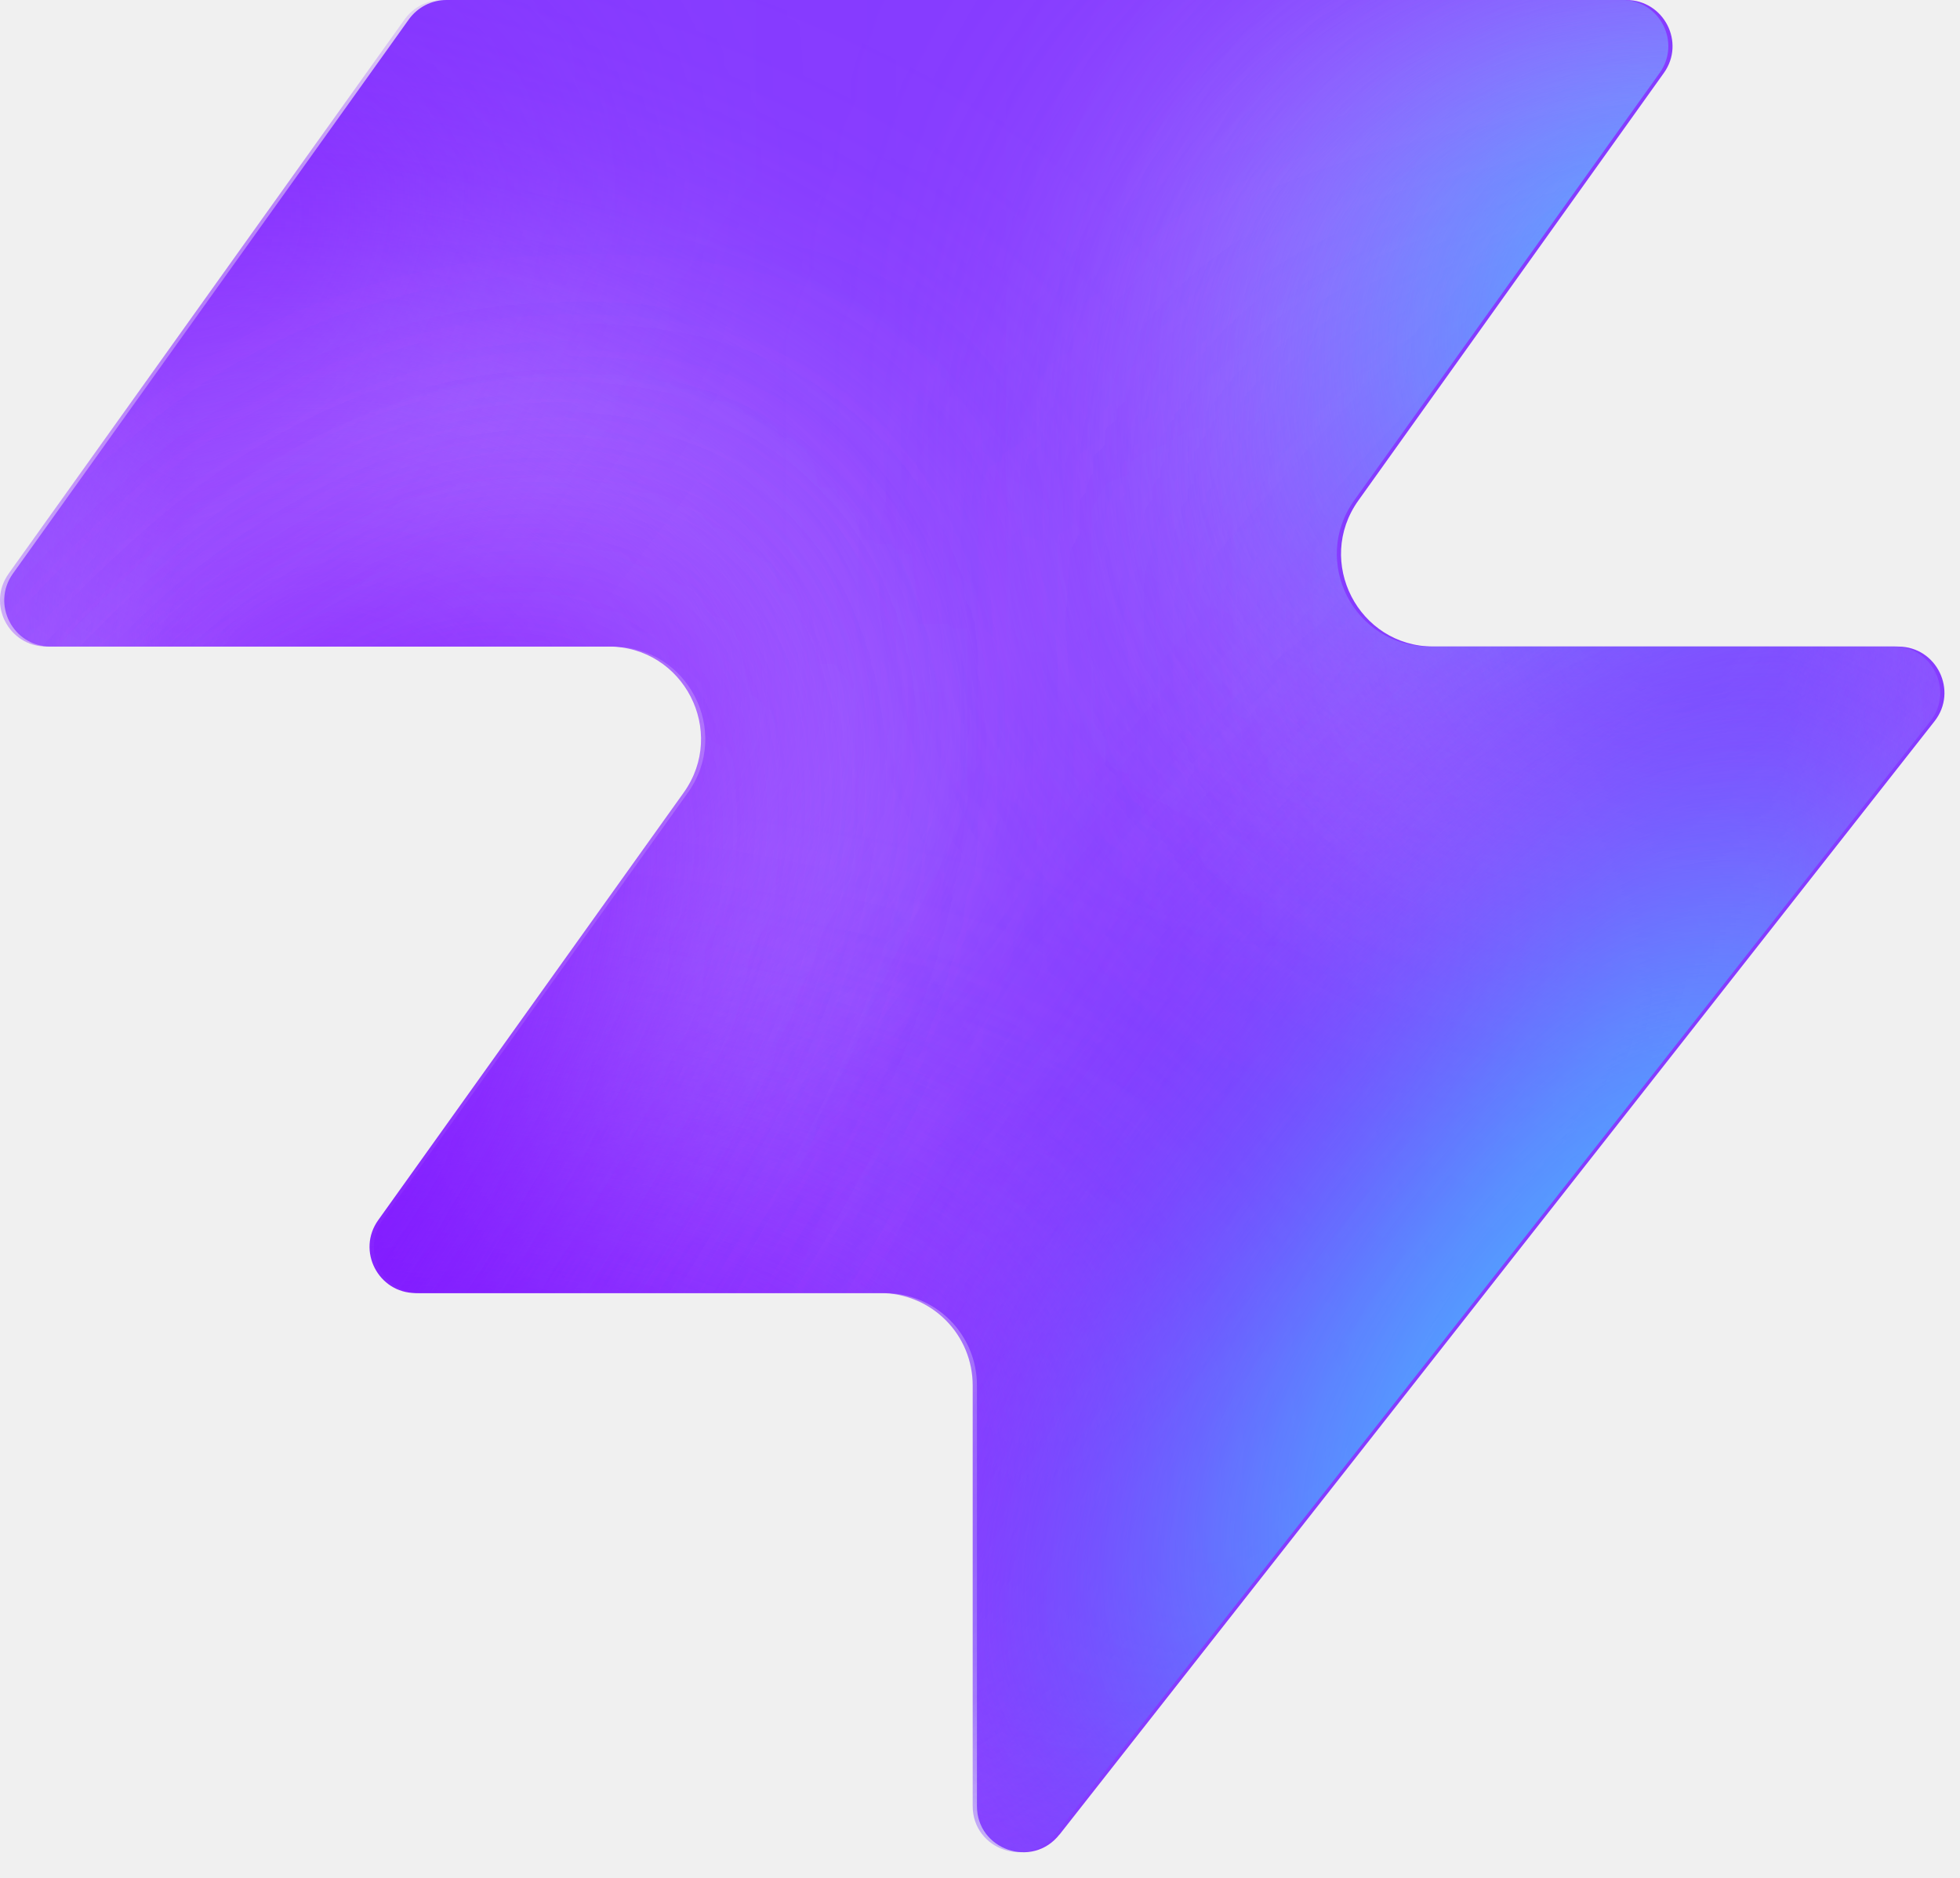
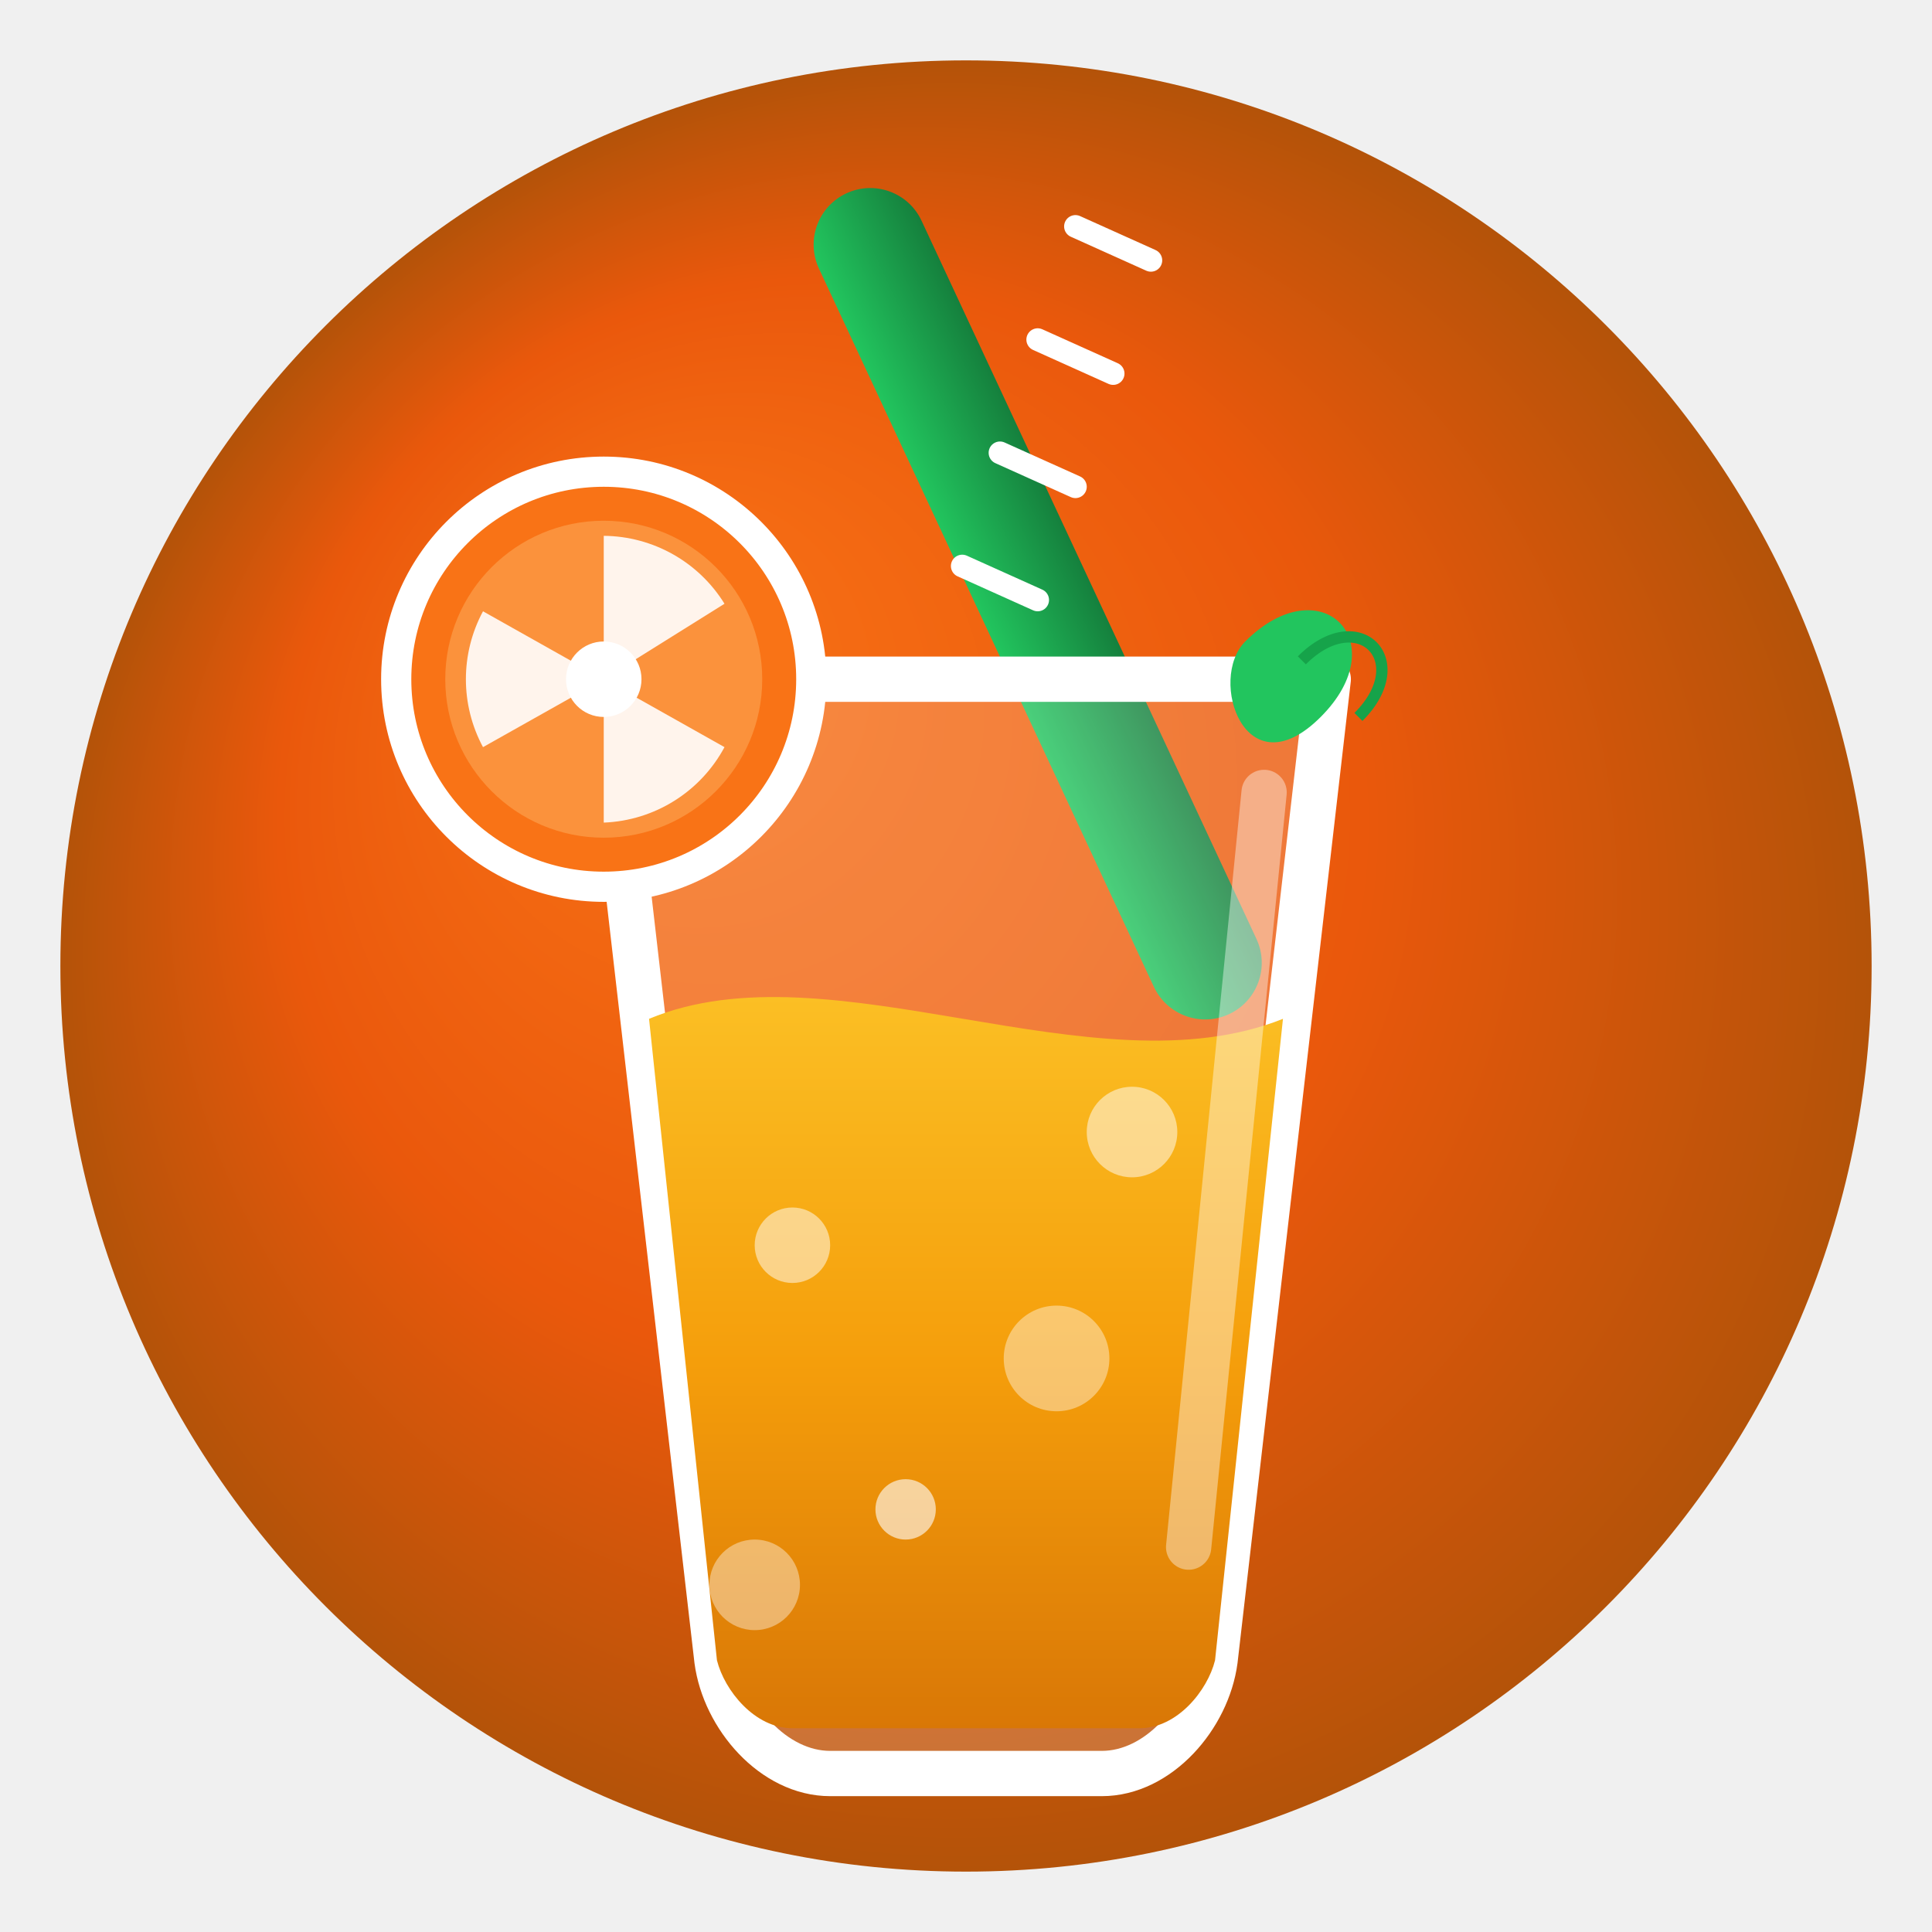
- <svg xmlns="http://www.w3.org/2000/svg" width="48" height="46" fill="none" viewBox="0 0 48 46">
-   <path fill="#863bff" d="M25.946 44.938c-.664.845-2.021.375-2.021-.698V33.937a2.26 2.26 0 0 0-2.262-2.262H10.287c-.92 0-1.456-1.04-.92-1.788l7.48-10.471c1.07-1.497 0-3.578-1.842-3.578H1.237c-.92 0-1.456-1.04-.92-1.788L10.013.474c.214-.297.556-.474.92-.474h28.894c.92 0 1.456 1.04.92 1.788l-7.48 10.471c-1.07 1.498 0 3.579 1.842 3.579h11.377c.943 0 1.473 1.088.89 1.83L25.947 44.94z" style="fill:#863bff;fill:color(display-p3 .525 .23 1);fill-opacity:1" />
-   <mask id="a" width="48" height="46" x="0" y="0" maskUnits="userSpaceOnUse" style="mask-type:alpha">
-     <path fill="#000" d="M25.842 44.938c-.664.844-2.021.375-2.021-.698V33.937a2.26 2.26 0 0 0-2.262-2.262H10.183c-.92 0-1.456-1.04-.92-1.788l7.48-10.471c1.07-1.498 0-3.579-1.842-3.579H1.133c-.92 0-1.456-1.04-.92-1.787L9.91.473c.214-.297.556-.474.92-.474h28.894c.92 0 1.456 1.04.92 1.788l-7.48 10.471c-1.07 1.498 0 3.578 1.842 3.578h11.377c.943 0 1.473 1.088.89 1.832L25.843 44.94z" style="fill:#000;fill-opacity:1" />
-   </mask>
-   <g mask="url(#a)">
-     <g filter="url(#b)">
-       <ellipse cx="5.508" cy="14.704" fill="#ede6ff" rx="5.508" ry="14.704" style="fill:#ede6ff;fill:color(display-p3 .927 .903 1);fill-opacity:1" transform="matrix(.00324 1 1 -.00324 -4.47 31.516)" />
-     </g>
-     <g filter="url(#c)">
-       <ellipse cx="10.399" cy="29.851" fill="#ede6ff" rx="10.399" ry="29.851" style="fill:#ede6ff;fill:color(display-p3 .927 .903 1);fill-opacity:1" transform="matrix(.00324 1 1 -.00324 -39.328 7.883)" />
-     </g>
-     <g filter="url(#d)">
-       <ellipse cx="5.508" cy="30.487" fill="#7e14ff" rx="5.508" ry="30.487" style="fill:#7e14ff;fill:color(display-p3 .492 .077 1);fill-opacity:1" transform="rotate(89.814 -25.913 -14.639)scale(1 -1)" />
-     </g>
-     <g filter="url(#e)">
-       <ellipse cx="5.508" cy="30.599" fill="#7e14ff" rx="5.508" ry="30.599" style="fill:#7e14ff;fill:color(display-p3 .492 .077 1);fill-opacity:1" transform="rotate(89.814 -32.644 -3.334)scale(1 -1)" />
-     </g>
-     <g filter="url(#f)">
-       <ellipse cx="5.508" cy="30.599" fill="#7e14ff" rx="5.508" ry="30.599" style="fill:#7e14ff;fill:color(display-p3 .492 .077 1);fill-opacity:1" transform="matrix(.00324 1 1 -.00324 -34.34 30.47)" />
-     </g>
-     <g filter="url(#g)">
-       <ellipse cx="14.072" cy="22.078" fill="#ede6ff" rx="14.072" ry="22.078" style="fill:#ede6ff;fill:color(display-p3 .927 .903 1);fill-opacity:1" transform="rotate(93.35 24.506 48.493)scale(-1 1)" />
-     </g>
-     <g filter="url(#h)">
-       <ellipse cx="3.47" cy="21.501" fill="#7e14ff" rx="3.47" ry="21.501" style="fill:#7e14ff;fill:color(display-p3 .492 .077 1);fill-opacity:1" transform="rotate(89.009 28.708 47.59)scale(-1 1)" />
-     </g>
-     <g filter="url(#i)">
-       <ellipse cx="3.47" cy="21.501" fill="#7e14ff" rx="3.47" ry="21.501" style="fill:#7e14ff;fill:color(display-p3 .492 .077 1);fill-opacity:1" transform="rotate(89.009 28.708 47.59)scale(-1 1)" />
-     </g>
-     <g filter="url(#j)">
-       <ellipse cx=".387" cy="8.972" fill="#7e14ff" rx="4.407" ry="29.108" style="fill:#7e14ff;fill:color(display-p3 .492 .077 1);fill-opacity:1" transform="rotate(39.51 .387 8.972)" />
-     </g>
-     <g filter="url(#k)">
-       <ellipse cx="47.523" cy="-6.092" fill="#7e14ff" rx="4.407" ry="29.108" style="fill:#7e14ff;fill:color(display-p3 .492 .077 1);fill-opacity:1" transform="rotate(37.892 47.523 -6.092)" />
-     </g>
-     <g filter="url(#l)">
-       <ellipse cx="41.412" cy="6.333" fill="#47bfff" rx="5.971" ry="9.665" style="fill:#47bfff;fill:color(display-p3 .28 .748 1);fill-opacity:1" transform="rotate(37.892 41.412 6.333)" />
-     </g>
-     <g filter="url(#m)">
-       <ellipse cx="-1.879" cy="38.332" fill="#7e14ff" rx="4.407" ry="29.108" style="fill:#7e14ff;fill:color(display-p3 .492 .077 1);fill-opacity:1" transform="rotate(37.892 -1.88 38.332)" />
-     </g>
-     <g filter="url(#n)">
-       <ellipse cx="-1.879" cy="38.332" fill="#7e14ff" rx="4.407" ry="29.108" style="fill:#7e14ff;fill:color(display-p3 .492 .077 1);fill-opacity:1" transform="rotate(37.892 -1.88 38.332)" />
-     </g>
-     <g filter="url(#o)">
-       <ellipse cx="35.651" cy="29.907" fill="#7e14ff" rx="4.407" ry="29.108" style="fill:#7e14ff;fill:color(display-p3 .492 .077 1);fill-opacity:1" transform="rotate(37.892 35.651 29.907)" />
-     </g>
-     <g filter="url(#p)">
-       <ellipse cx="38.418" cy="32.4" fill="#47bfff" rx="5.971" ry="15.297" style="fill:#47bfff;fill:color(display-p3 .28 .748 1);fill-opacity:1" transform="rotate(37.892 38.418 32.4)" />
-     </g>
-   </g>
+ <svg xmlns="http://www.w3.org/2000/svg" viewBox="0 0 512 512" width="100%" height="100%">
  <defs>
-     <filter id="b" width="60.045" height="41.654" x="-19.77" y="16.149" color-interpolation-filters="sRGB" filterUnits="userSpaceOnUse">
-       <feFlood flood-opacity="0" result="BackgroundImageFix" />
-       <feBlend in="SourceGraphic" in2="BackgroundImageFix" result="shape" />
-       <feGaussianBlur result="effect1_foregroundBlur_2002_17158" stdDeviation="7.659" />
-     </filter>
-     <filter id="c" width="90.34" height="51.437" x="-54.613" y="-7.533" color-interpolation-filters="sRGB" filterUnits="userSpaceOnUse">
-       <feFlood flood-opacity="0" result="BackgroundImageFix" />
-       <feBlend in="SourceGraphic" in2="BackgroundImageFix" result="shape" />
-       <feGaussianBlur result="effect1_foregroundBlur_2002_17158" stdDeviation="7.659" />
-     </filter>
-     <filter id="d" width="79.355" height="29.4" x="-49.64" y="2.03" color-interpolation-filters="sRGB" filterUnits="userSpaceOnUse">
-       <feFlood flood-opacity="0" result="BackgroundImageFix" />
-       <feBlend in="SourceGraphic" in2="BackgroundImageFix" result="shape" />
-       <feGaussianBlur result="effect1_foregroundBlur_2002_17158" stdDeviation="4.596" />
-     </filter>
-     <filter id="e" width="79.579" height="29.4" x="-45.045" y="20.029" color-interpolation-filters="sRGB" filterUnits="userSpaceOnUse">
-       <feFlood flood-opacity="0" result="BackgroundImageFix" />
-       <feBlend in="SourceGraphic" in2="BackgroundImageFix" result="shape" />
-       <feGaussianBlur result="effect1_foregroundBlur_2002_17158" stdDeviation="4.596" />
-     </filter>
-     <filter id="f" width="79.579" height="29.4" x="-43.513" y="21.178" color-interpolation-filters="sRGB" filterUnits="userSpaceOnUse">
-       <feFlood flood-opacity="0" result="BackgroundImageFix" />
-       <feBlend in="SourceGraphic" in2="BackgroundImageFix" result="shape" />
-       <feGaussianBlur result="effect1_foregroundBlur_2002_17158" stdDeviation="4.596" />
-     </filter>
-     <filter id="g" width="74.749" height="58.852" x="15.756" y="-17.901" color-interpolation-filters="sRGB" filterUnits="userSpaceOnUse">
-       <feFlood flood-opacity="0" result="BackgroundImageFix" />
-       <feBlend in="SourceGraphic" in2="BackgroundImageFix" result="shape" />
-       <feGaussianBlur result="effect1_foregroundBlur_2002_17158" stdDeviation="7.659" />
-     </filter>
-     <filter id="h" width="61.377" height="25.362" x="23.548" y="2.284" color-interpolation-filters="sRGB" filterUnits="userSpaceOnUse">
-       <feFlood flood-opacity="0" result="BackgroundImageFix" />
-       <feBlend in="SourceGraphic" in2="BackgroundImageFix" result="shape" />
-       <feGaussianBlur result="effect1_foregroundBlur_2002_17158" stdDeviation="4.596" />
-     </filter>
-     <filter id="i" width="61.377" height="25.362" x="23.548" y="2.284" color-interpolation-filters="sRGB" filterUnits="userSpaceOnUse">
-       <feFlood flood-opacity="0" result="BackgroundImageFix" />
-       <feBlend in="SourceGraphic" in2="BackgroundImageFix" result="shape" />
-       <feGaussianBlur result="effect1_foregroundBlur_2002_17158" stdDeviation="4.596" />
-     </filter>
-     <filter id="j" width="56.045" height="63.649" x="-27.636" y="-22.853" color-interpolation-filters="sRGB" filterUnits="userSpaceOnUse">
-       <feFlood flood-opacity="0" result="BackgroundImageFix" />
-       <feBlend in="SourceGraphic" in2="BackgroundImageFix" result="shape" />
-       <feGaussianBlur result="effect1_foregroundBlur_2002_17158" stdDeviation="4.596" />
-     </filter>
-     <filter id="k" width="54.814" height="64.646" x="20.116" y="-38.415" color-interpolation-filters="sRGB" filterUnits="userSpaceOnUse">
-       <feFlood flood-opacity="0" result="BackgroundImageFix" />
-       <feBlend in="SourceGraphic" in2="BackgroundImageFix" result="shape" />
-       <feGaussianBlur result="effect1_foregroundBlur_2002_17158" stdDeviation="4.596" />
-     </filter>
-     <filter id="l" width="33.541" height="35.313" x="24.641" y="-11.323" color-interpolation-filters="sRGB" filterUnits="userSpaceOnUse">
-       <feFlood flood-opacity="0" result="BackgroundImageFix" />
-       <feBlend in="SourceGraphic" in2="BackgroundImageFix" result="shape" />
-       <feGaussianBlur result="effect1_foregroundBlur_2002_17158" stdDeviation="4.596" />
-     </filter>
-     <filter id="m" width="54.814" height="64.646" x="-29.286" y="6.009" color-interpolation-filters="sRGB" filterUnits="userSpaceOnUse">
-       <feFlood flood-opacity="0" result="BackgroundImageFix" />
-       <feBlend in="SourceGraphic" in2="BackgroundImageFix" result="shape" />
-       <feGaussianBlur result="effect1_foregroundBlur_2002_17158" stdDeviation="4.596" />
-     </filter>
-     <filter id="n" width="54.814" height="64.646" x="-29.286" y="6.009" color-interpolation-filters="sRGB" filterUnits="userSpaceOnUse">
-       <feFlood flood-opacity="0" result="BackgroundImageFix" />
-       <feBlend in="SourceGraphic" in2="BackgroundImageFix" result="shape" />
-       <feGaussianBlur result="effect1_foregroundBlur_2002_17158" stdDeviation="4.596" />
-     </filter>
-     <filter id="o" width="54.814" height="64.646" x="8.244" y="-2.416" color-interpolation-filters="sRGB" filterUnits="userSpaceOnUse">
-       <feFlood flood-opacity="0" result="BackgroundImageFix" />
-       <feBlend in="SourceGraphic" in2="BackgroundImageFix" result="shape" />
-       <feGaussianBlur result="effect1_foregroundBlur_2002_17158" stdDeviation="4.596" />
-     </filter>
-     <filter id="p" width="39.409" height="43.623" x="18.713" y="10.588" color-interpolation-filters="sRGB" filterUnits="userSpaceOnUse">
-       <feFlood flood-opacity="0" result="BackgroundImageFix" />
-       <feBlend in="SourceGraphic" in2="BackgroundImageFix" result="shape" />
-       <feGaussianBlur result="effect1_foregroundBlur_2002_17158" stdDeviation="4.596" />
-     </filter>
+     <radialGradient id="glow" cx="50%" cy="50%" r="50%" fx="30%" fy="30%">
+       <stop offset="0%" stop-color="#f97316" />
+       <stop offset="60%" stop-color="#ea580c" />
+       <stop offset="100%" stop-color="#b45309" />
+     </radialGradient>
+     <linearGradient id="juiceGrad" x1="0%" y1="0%" x2="0%" y2="100%">
+       <stop offset="0%" stop-color="#fbbf24" />
+       <stop offset="50%" stop-color="#f59e0b" />
+       <stop offset="100%" stop-color="#d97706" />
+     </linearGradient>
+     <linearGradient id="strawGrad" x1="0%" y1="0%" x2="100%" y2="0%">
+       <stop offset="0%" stop-color="#22c55e" />
+       <stop offset="100%" stop-color="#15803d" />
+     </linearGradient>
  </defs>
+   <circle cx="256" cy="256" r="240" fill="url(#glow)" />
+   <rect x="260" y="40" width="30" height="240" rx="15" transform="rotate(-25, 275, 160)" fill="url(#strawGrad)" />
+   <path d="M 285,60 L 305,69 M 275,90 L 295,99 M 265,120 L 285,129 M 255,150 L 275,159" stroke="#ffffff" stroke-width="6" stroke-linecap="round" />
+   <path d="M 160,180 L 190,440 C 192,455 205,470 220,470 L 292,470 C 307,470 320,455 322,440 L 352,180 Z" fill="#ffffff" fill-opacity="0.18" stroke="#ffffff" stroke-width="12" stroke-linejoin="round" />
+   <path d="M 172,270 L 190,440 C 192,448 200,458 210,458 L 302,458 C 312,458 320,448 322,440 L 340,270 C 290,290 220,250 172,270 Z" fill="url(#juiceGrad)" />
+   <circle cx="160" cy="180" r="55" fill="#f97316" stroke="#ffffff" stroke-width="8" />
+   <circle cx="160" cy="180" r="42" fill="#fb923c" />
+   <path d="M 160,180 L 160,142 A 38,38 0 0,1 192,160 Z" fill="#ffffff" fill-opacity="0.9" />
+   <path d="M 160,180 L 192,198 A 38,38 0 0,1 160,218 Z" fill="#ffffff" fill-opacity="0.9" />
+   <path d="M 160,180 L 128,198 A 38,38 0 0,1 128,162 Z" fill="#ffffff" fill-opacity="0.9" />
+   <circle cx="160" cy="180" r="10" fill="#ffffff" />
+   <path d="M 330,170 C 350,150 370,170 350,190 C 330,210 320,180 330,170 Z" fill="#22c55e" />
+   <path d="M 345,175 C 360,160 375,175 360,190" stroke="#16a34a" stroke-width="3" fill="none" />
+   <circle cx="210" cy="330" r="10" fill="#ffffff" fill-opacity="0.5" />
+   <circle cx="280" cy="360" r="14" fill="#ffffff" fill-opacity="0.4" />
+   <circle cx="240" cy="400" r="8" fill="#ffffff" fill-opacity="0.6" />
+   <circle cx="300" cy="300" r="12" fill="#ffffff" fill-opacity="0.5" />
+   <circle cx="200" cy="420" r="12" fill="#ffffff" fill-opacity="0.4" />
+   <path d="M 335,210 L 315,410" stroke="#ffffff" stroke-width="12" stroke-linecap="round" fill="none" fill-opacity="0.25" opacity="0.4" />
</svg>
